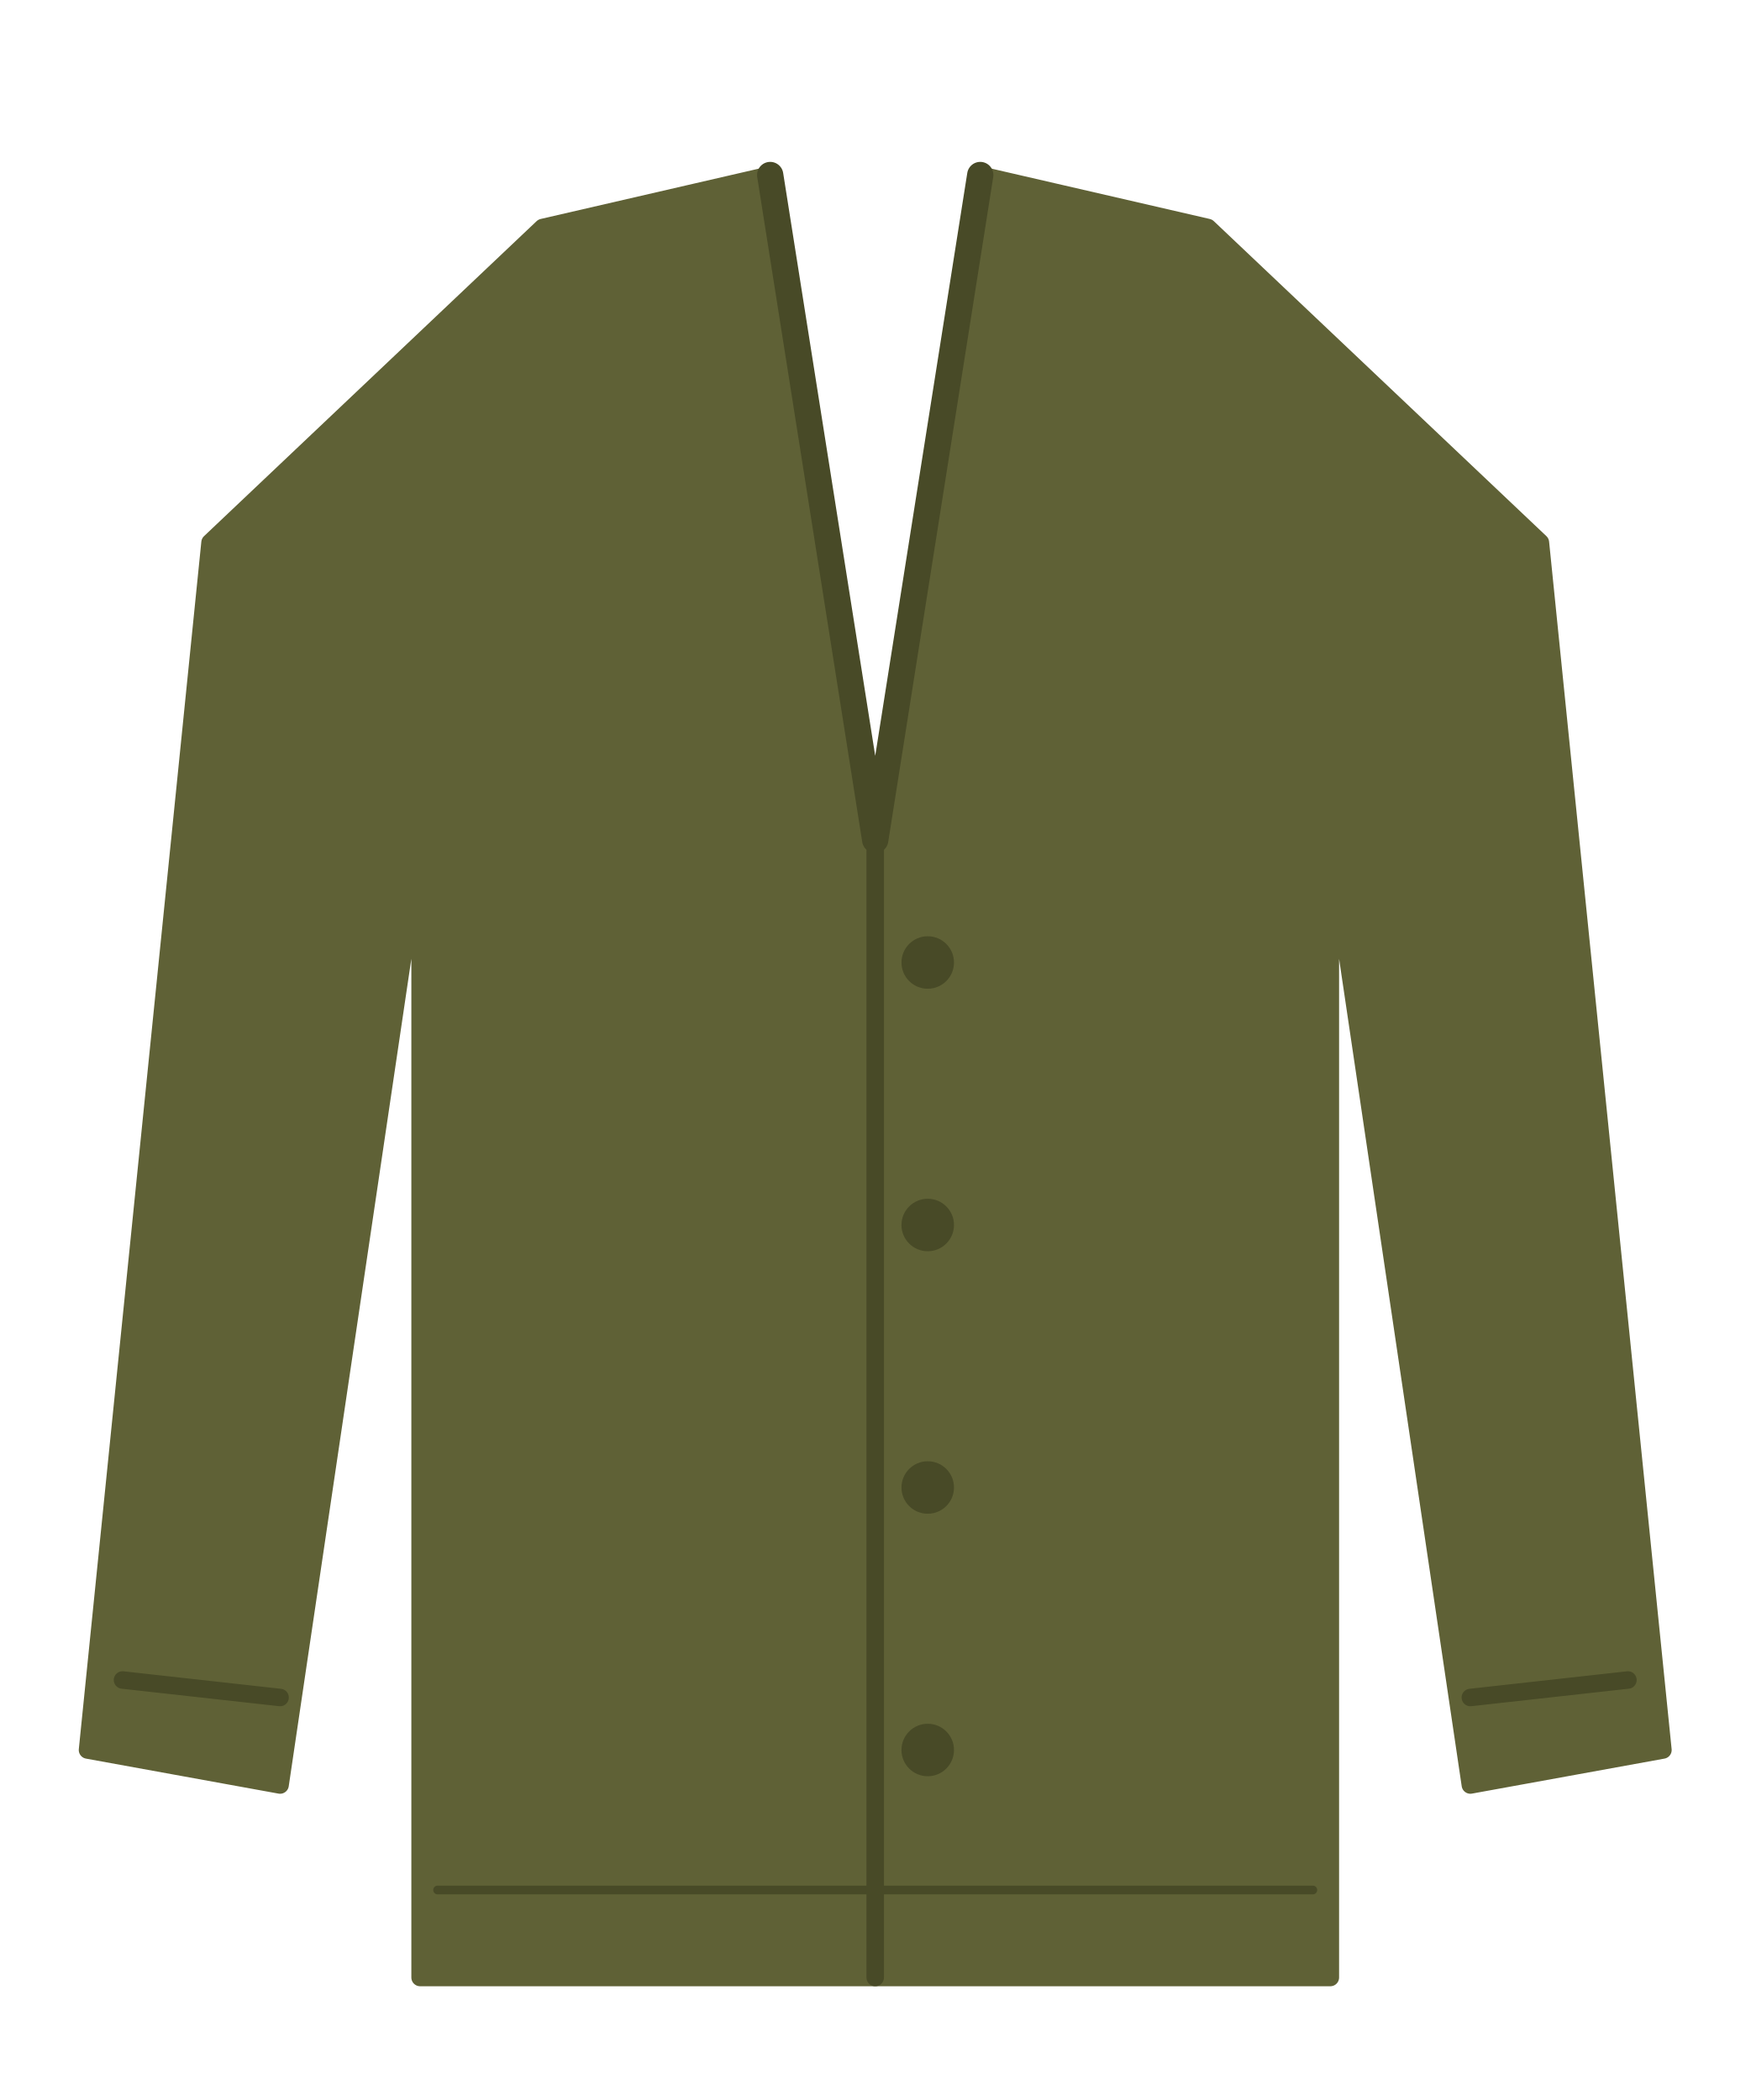
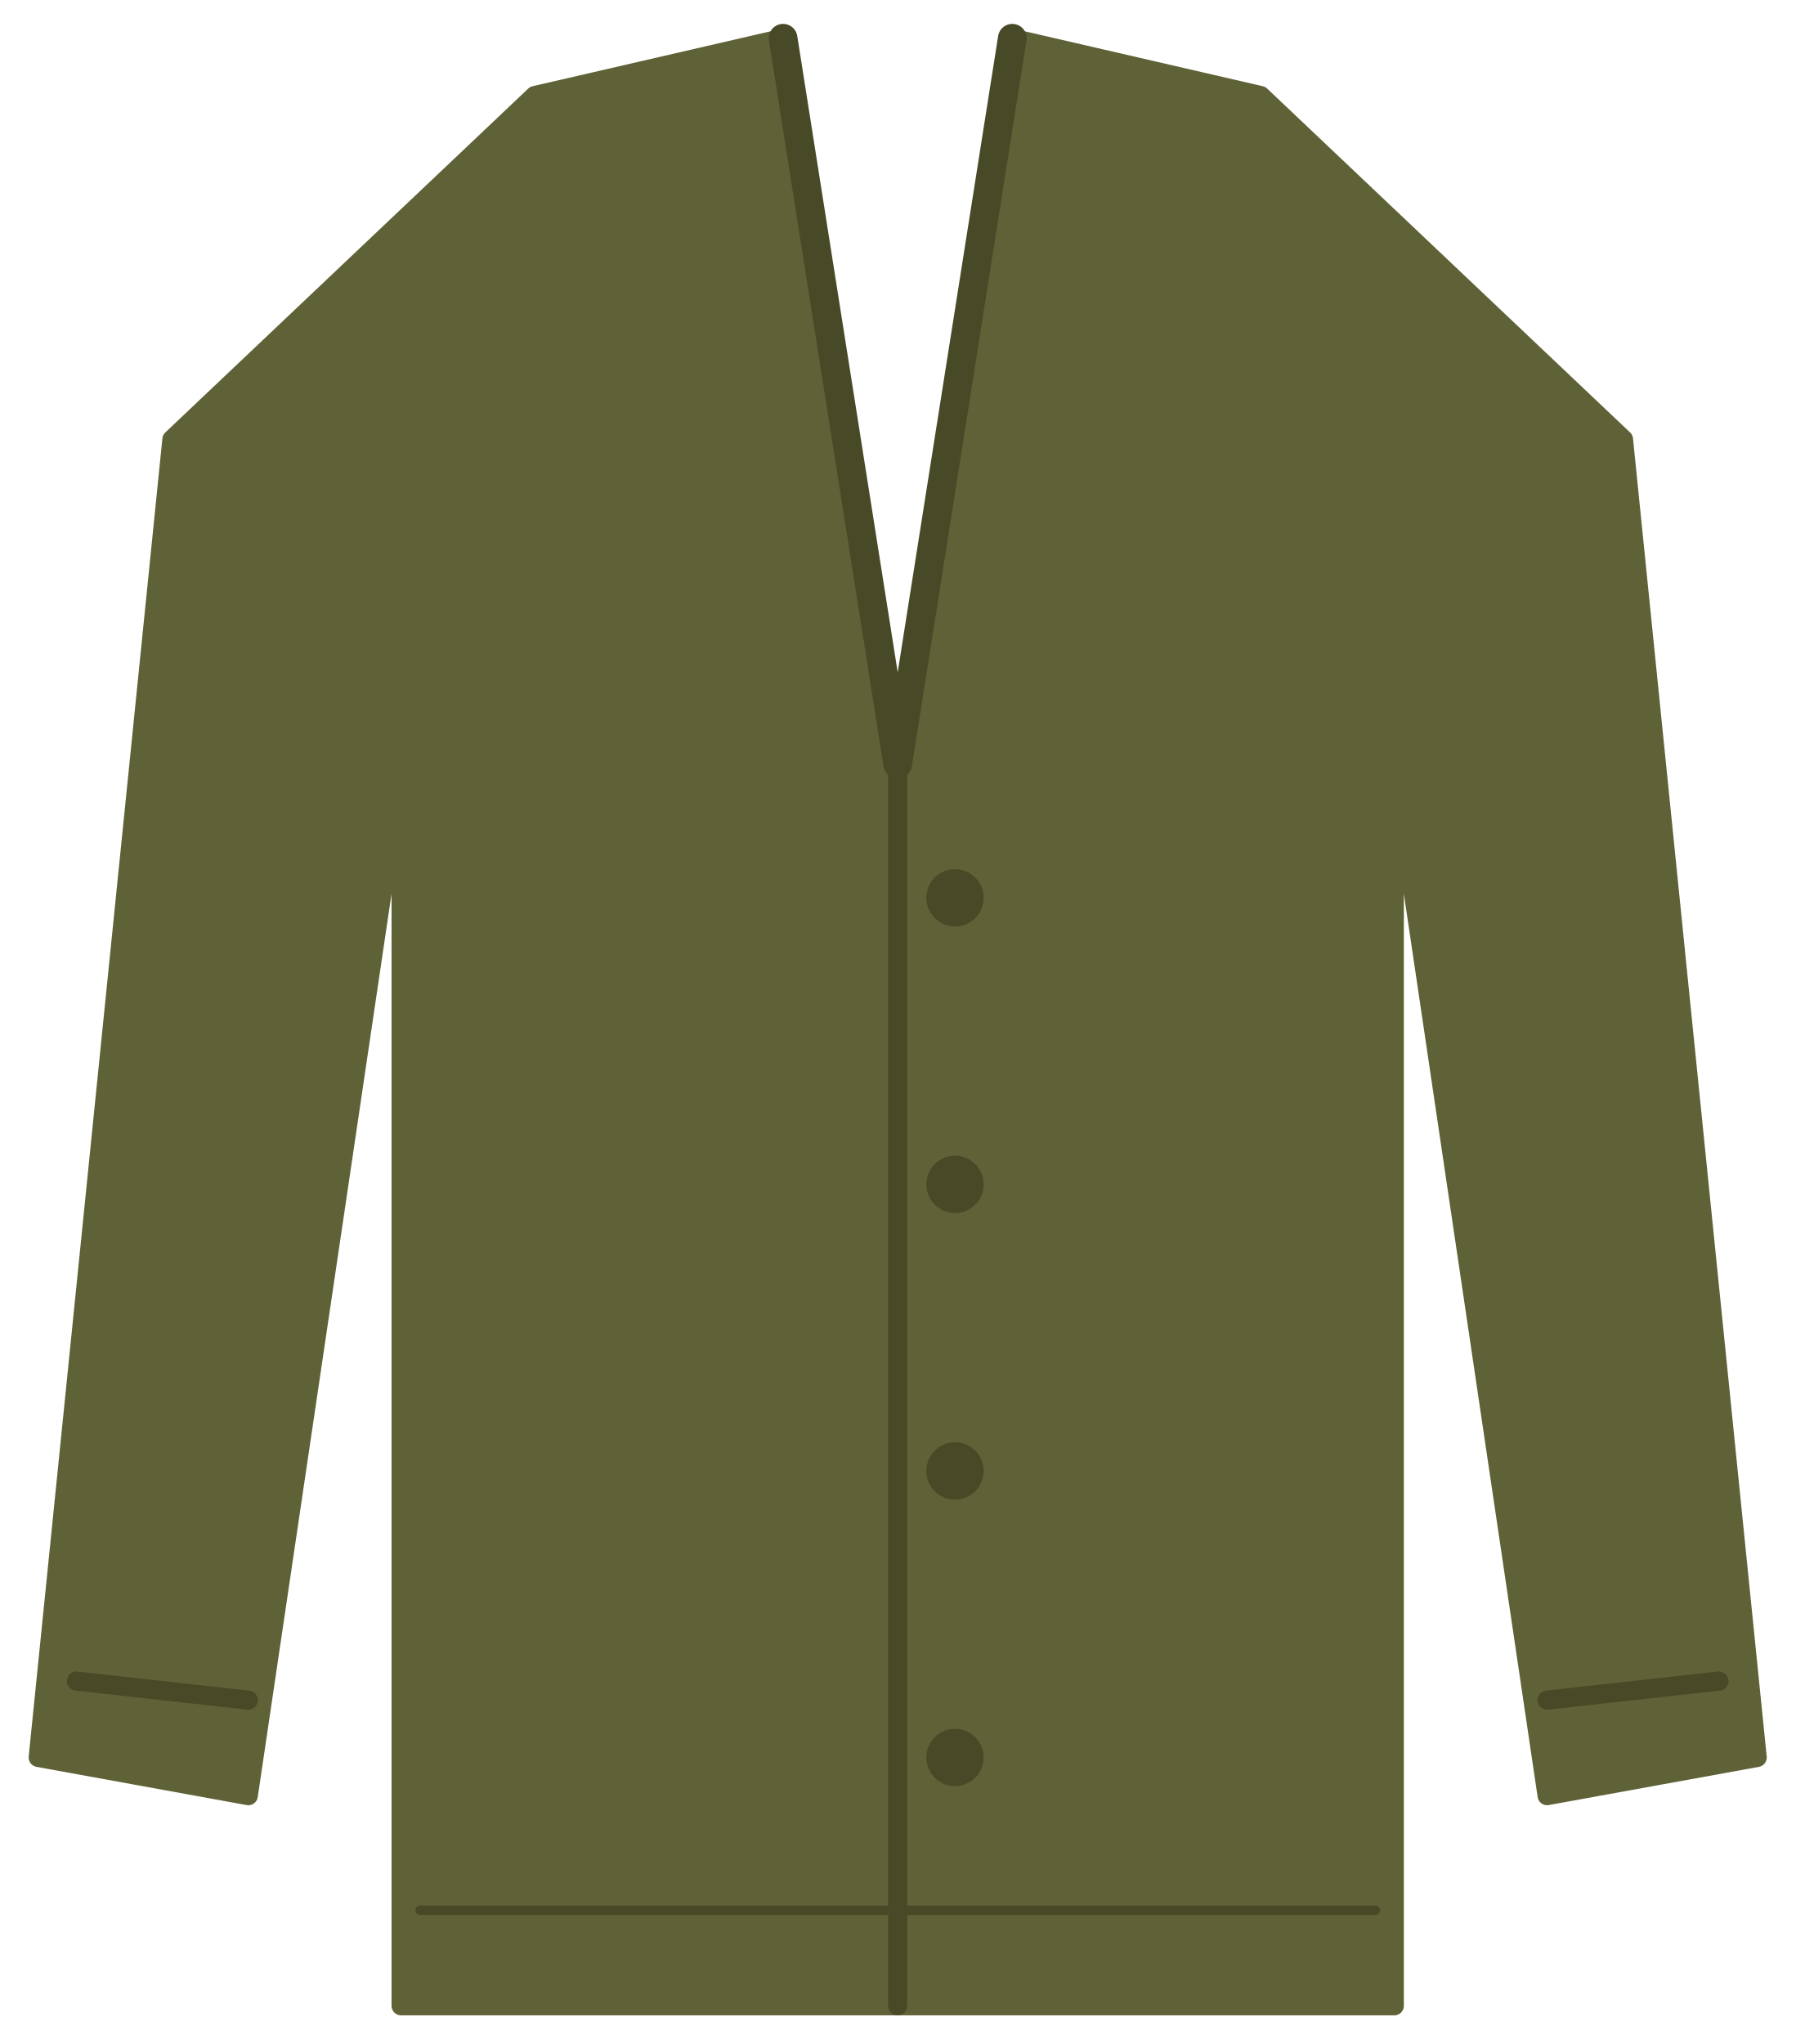
- <svg xmlns="http://www.w3.org/2000/svg" viewBox="0 0 200 240" role="img" aria-label="Olive cardigan">
+ <svg xmlns="http://www.w3.org/2000/svg" viewBox="6 16 188 214" role="img" aria-label="Olive cardigan">
  <polygon points="62,26 88,20 100,96 112,20 138,26 176,62 190,200 168,204 152,96 152,226 48,226 48,96 32,204 10,200 24,62" fill="#5F6136" stroke="#5F6136" stroke-width="2" stroke-linejoin="round" />
  <polyline points="88,20 100,96 112,20" fill="none" stroke="#484A27" stroke-width="3" stroke-linecap="round" stroke-linejoin="round" />
  <polyline points="100,96 100,226" fill="none" stroke="#484A27" stroke-width="2" stroke-linecap="round" stroke-linejoin="round" />
  <circle cx="106" cy="110" r="3" fill="#484A27" />
  <circle cx="106" cy="140" r="3" fill="#484A27" />
  <circle cx="106" cy="170" r="3" fill="#484A27" />
  <circle cx="106" cy="200" r="3" fill="#484A27" />
  <polyline points="50,216 150,216" fill="none" stroke="#484A27" stroke-width="1" stroke-linecap="round" stroke-linejoin="round" />
  <polyline points="14,192 32,194" fill="none" stroke="#484A27" stroke-width="2" stroke-linecap="round" stroke-linejoin="round" />
  <polyline points="168,194 186,192" fill="none" stroke="#484A27" stroke-width="2" stroke-linecap="round" stroke-linejoin="round" />
</svg>
